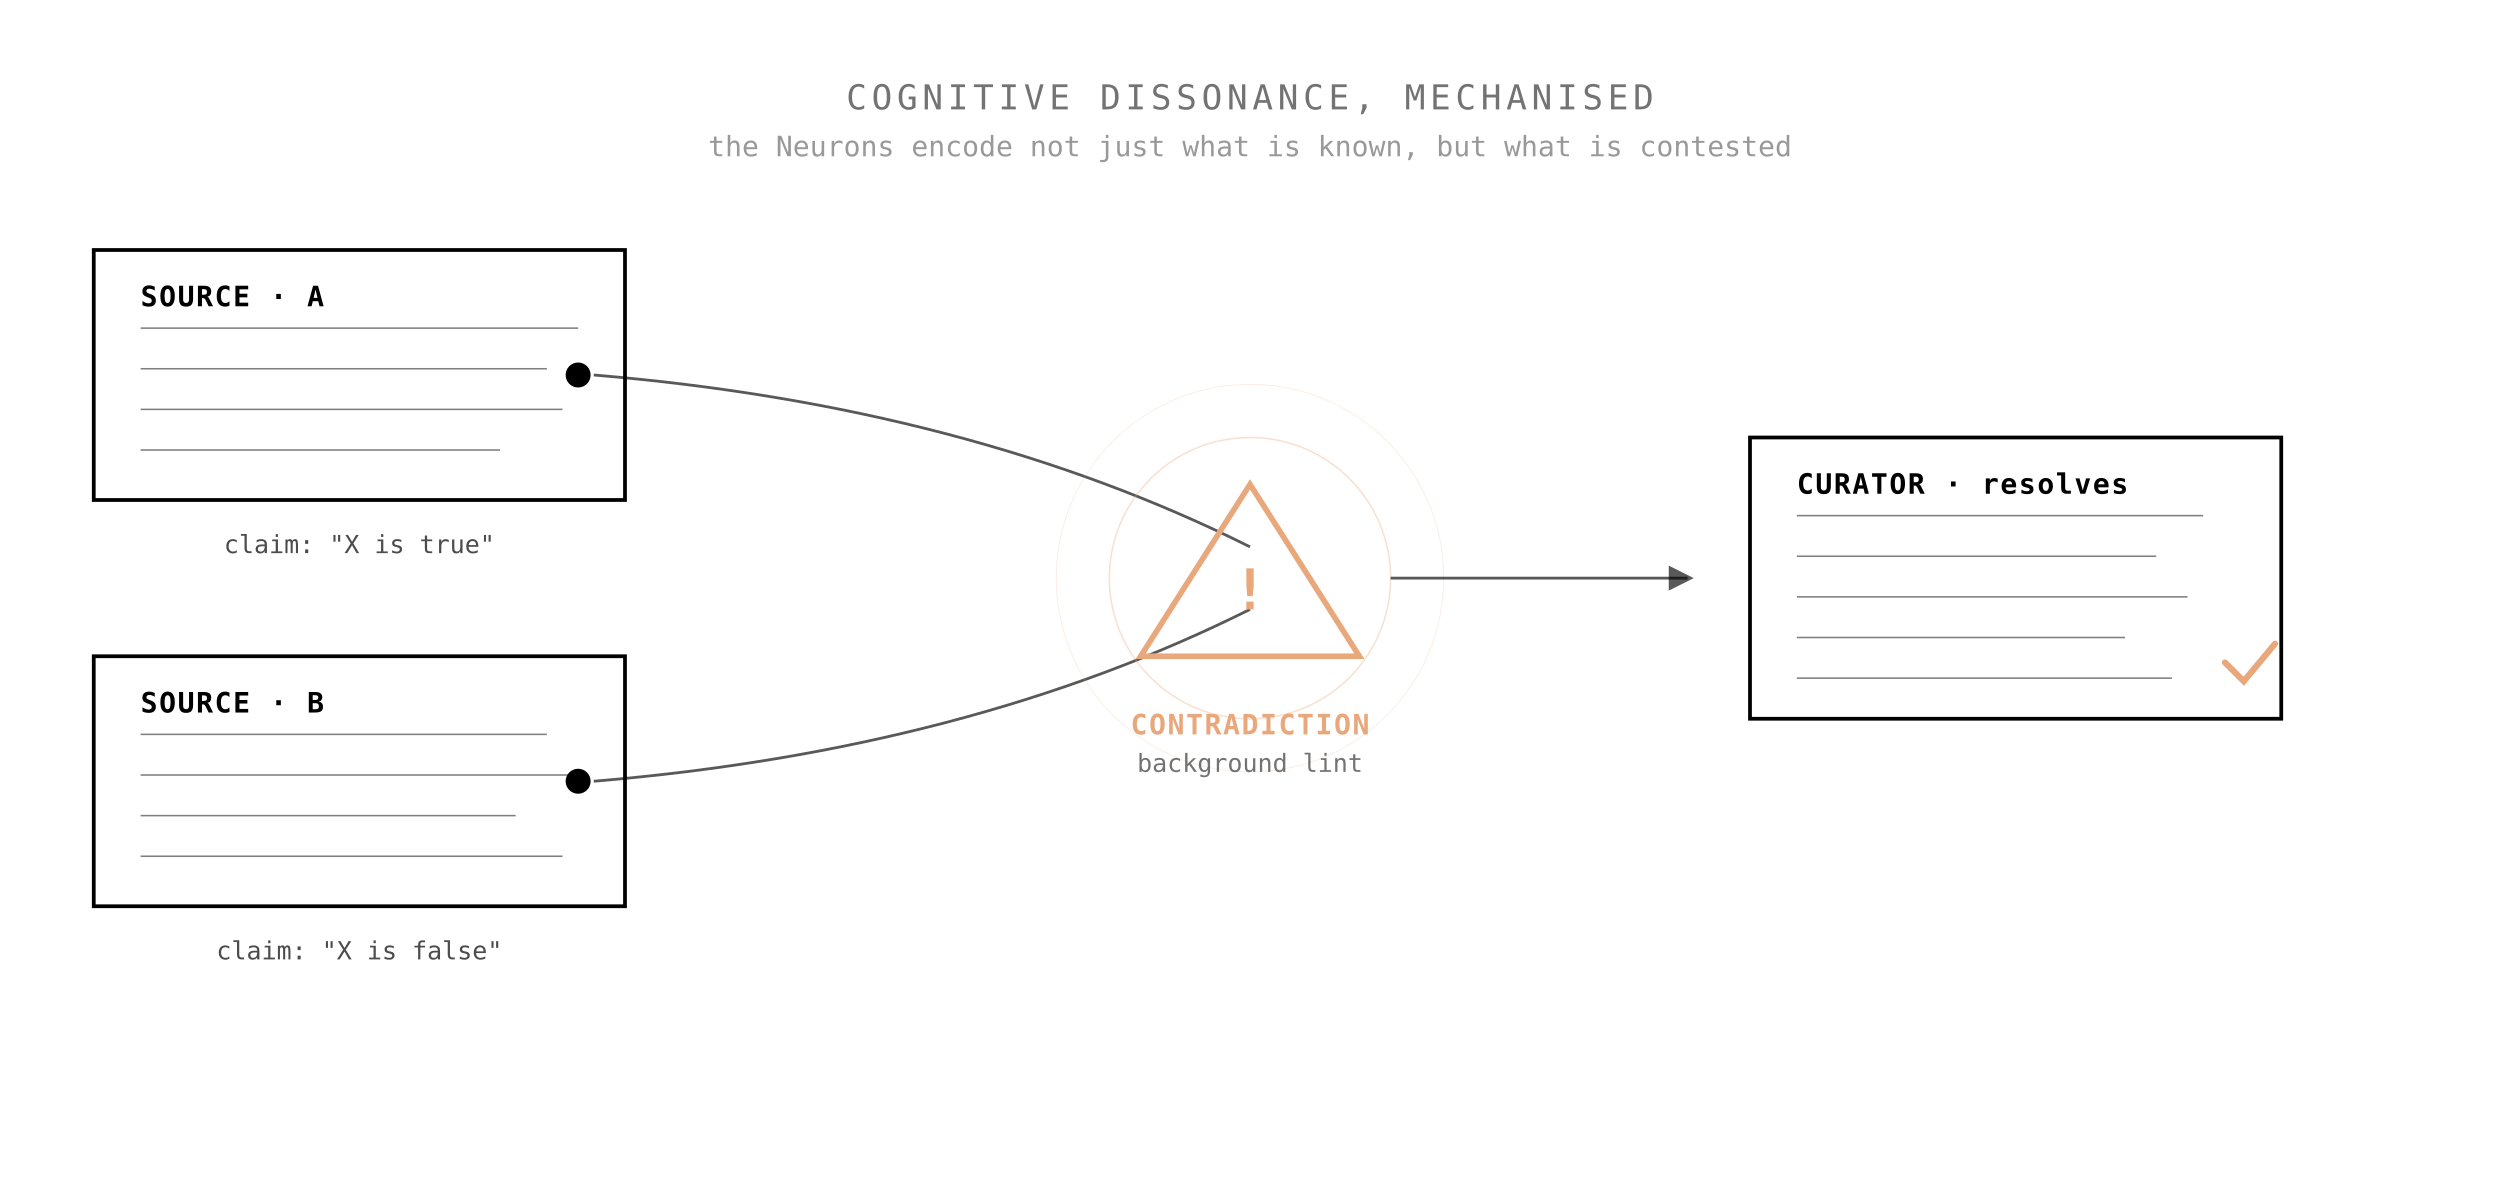
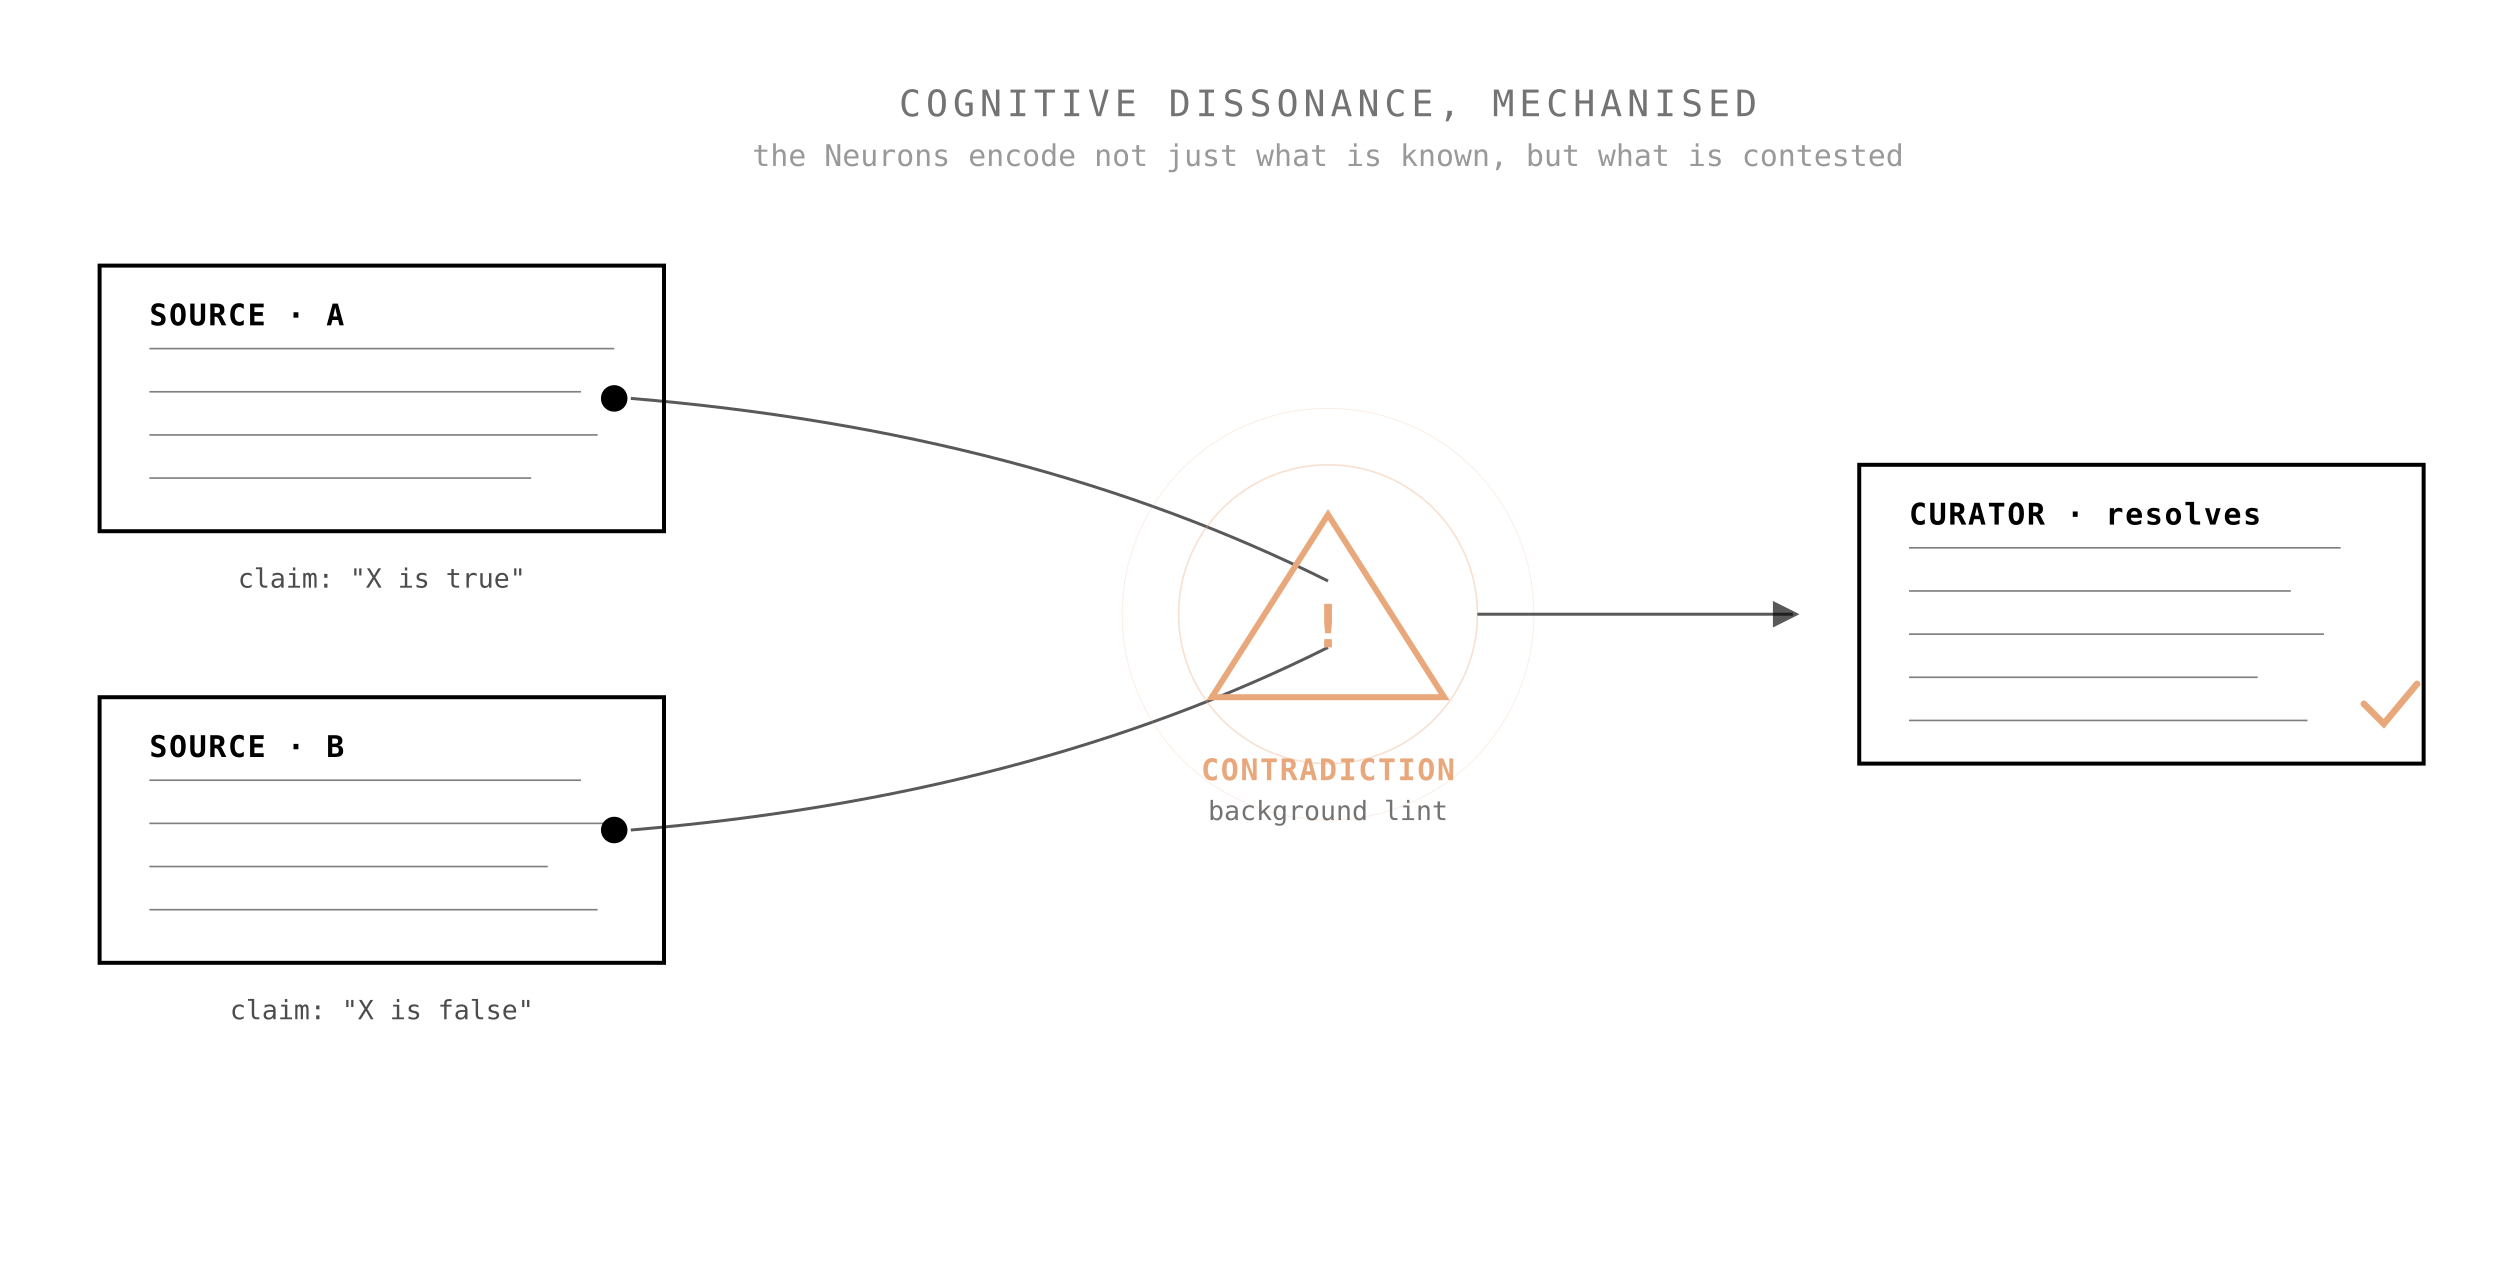
- <svg xmlns="http://www.w3.org/2000/svg" viewBox="20 30 800 380" role="img" aria-label="Two sources with contradicting claims meet at a contradiction check, routed to curator for resolution">
+ <svg xmlns="http://www.w3.org/2000/svg" viewBox="20 30 753 380" role="img" aria-label="Two sources with contradicting claims meet at a contradiction check, routed to curator for resolution">
  <g fill="none" stroke="currentColor" stroke-width="1.2">
    <rect x="50" y="110" width="170" height="80" />
  </g>
  <g stroke="currentColor" stroke-width="0.5" opacity="0.5">
    <line x1="65" y1="135" x2="205" y2="135" />
    <line x1="65" y1="148" x2="195" y2="148" />
    <line x1="65" y1="161" x2="200" y2="161" />
    <line x1="65" y1="174" x2="180" y2="174" />
  </g>
  <text x="65" y="128" font-family="monospace" font-size="9" fill="currentColor" font-weight="bold" letter-spacing="0.5">SOURCE · A</text>
  <circle cx="205" cy="150" r="4" fill="currentColor" />
  <text x="135" y="207" font-family="monospace" font-size="8" fill="currentColor" text-anchor="middle" opacity="0.7">claim: "X is true"</text>
  <g fill="none" stroke="currentColor" stroke-width="1.2">
    <rect x="50" y="240" width="170" height="80" />
  </g>
  <g stroke="currentColor" stroke-width="0.5" opacity="0.5">
    <line x1="65" y1="265" x2="195" y2="265" />
    <line x1="65" y1="278" x2="205" y2="278" />
    <line x1="65" y1="291" x2="185" y2="291" />
    <line x1="65" y1="304" x2="200" y2="304" />
  </g>
  <text x="65" y="258" font-family="monospace" font-size="9" fill="currentColor" font-weight="bold" letter-spacing="0.5">SOURCE · B</text>
  <circle cx="205" cy="280" r="4" fill="currentColor" />
  <text x="135" y="337" font-family="monospace" font-size="8" fill="currentColor" text-anchor="middle" opacity="0.7">claim: "X is false"</text>
  <g stroke="currentColor" stroke-width="0.9" fill="none" opacity="0.65">
    <path d="M 210 150 Q 330 160 420 205" />
    <path d="M 210 280 Q 330 270 420 225" />
  </g>
  <polygon points="420,185 455,240 385,240" fill="none" stroke="#e8a87c" stroke-width="1.8" />
  <text x="420" y="225" font-family="monospace" font-size="18" fill="#e8a87c" text-anchor="middle" font-weight="bold">!</text>
  <circle cx="420" cy="215" r="45" fill="none" stroke="#e8a87c" stroke-width="0.5" opacity="0.35" />
  <circle cx="420" cy="215" r="62" fill="none" stroke="#e8a87c" stroke-width="0.3" opacity="0.2" />
  <text x="420" y="265" font-family="monospace" font-size="9" fill="#e8a87c" text-anchor="middle" font-weight="bold" letter-spacing="0.5">CONTRADICTION</text>
  <text x="420" y="277" font-family="monospace" font-size="8" fill="currentColor" text-anchor="middle" opacity="0.55">background lint</text>
  <line x1="465" y1="215" x2="560" y2="215" stroke="currentColor" stroke-width="0.9" opacity="0.65" />
  <polygon points="562,215 554,211 554,219" fill="currentColor" opacity="0.65" />
  <g fill="none" stroke="currentColor" stroke-width="1.2">
    <rect x="580" y="170" width="170" height="90" />
  </g>
  <g stroke="currentColor" stroke-width="0.5" opacity="0.5">
    <line x1="595" y1="195" x2="725" y2="195" />
    <line x1="595" y1="208" x2="710" y2="208" />
    <line x1="595" y1="221" x2="720" y2="221" />
    <line x1="595" y1="234" x2="700" y2="234" />
    <line x1="595" y1="247" x2="715" y2="247" />
  </g>
  <text x="595" y="188" font-family="monospace" font-size="9" fill="currentColor" font-weight="bold" letter-spacing="0.5">CURATOR · resolves</text>
  <g stroke="#e8a87c" stroke-width="2" fill="none" stroke-linecap="round">
    <path d="M 732 242 L 738 248 L 748 236" />
  </g>
  <text x="420" y="65" font-family="monospace" font-size="11" fill="currentColor" text-anchor="middle" opacity="0.55" letter-spacing="1.5">COGNITIVE DISSONANCE, MECHANISED</text>
  <text x="420" y="80" font-family="monospace" font-size="9" fill="currentColor" text-anchor="middle" opacity="0.4">the Neurons encode not just what is known, but what is contested</text>
</svg>
